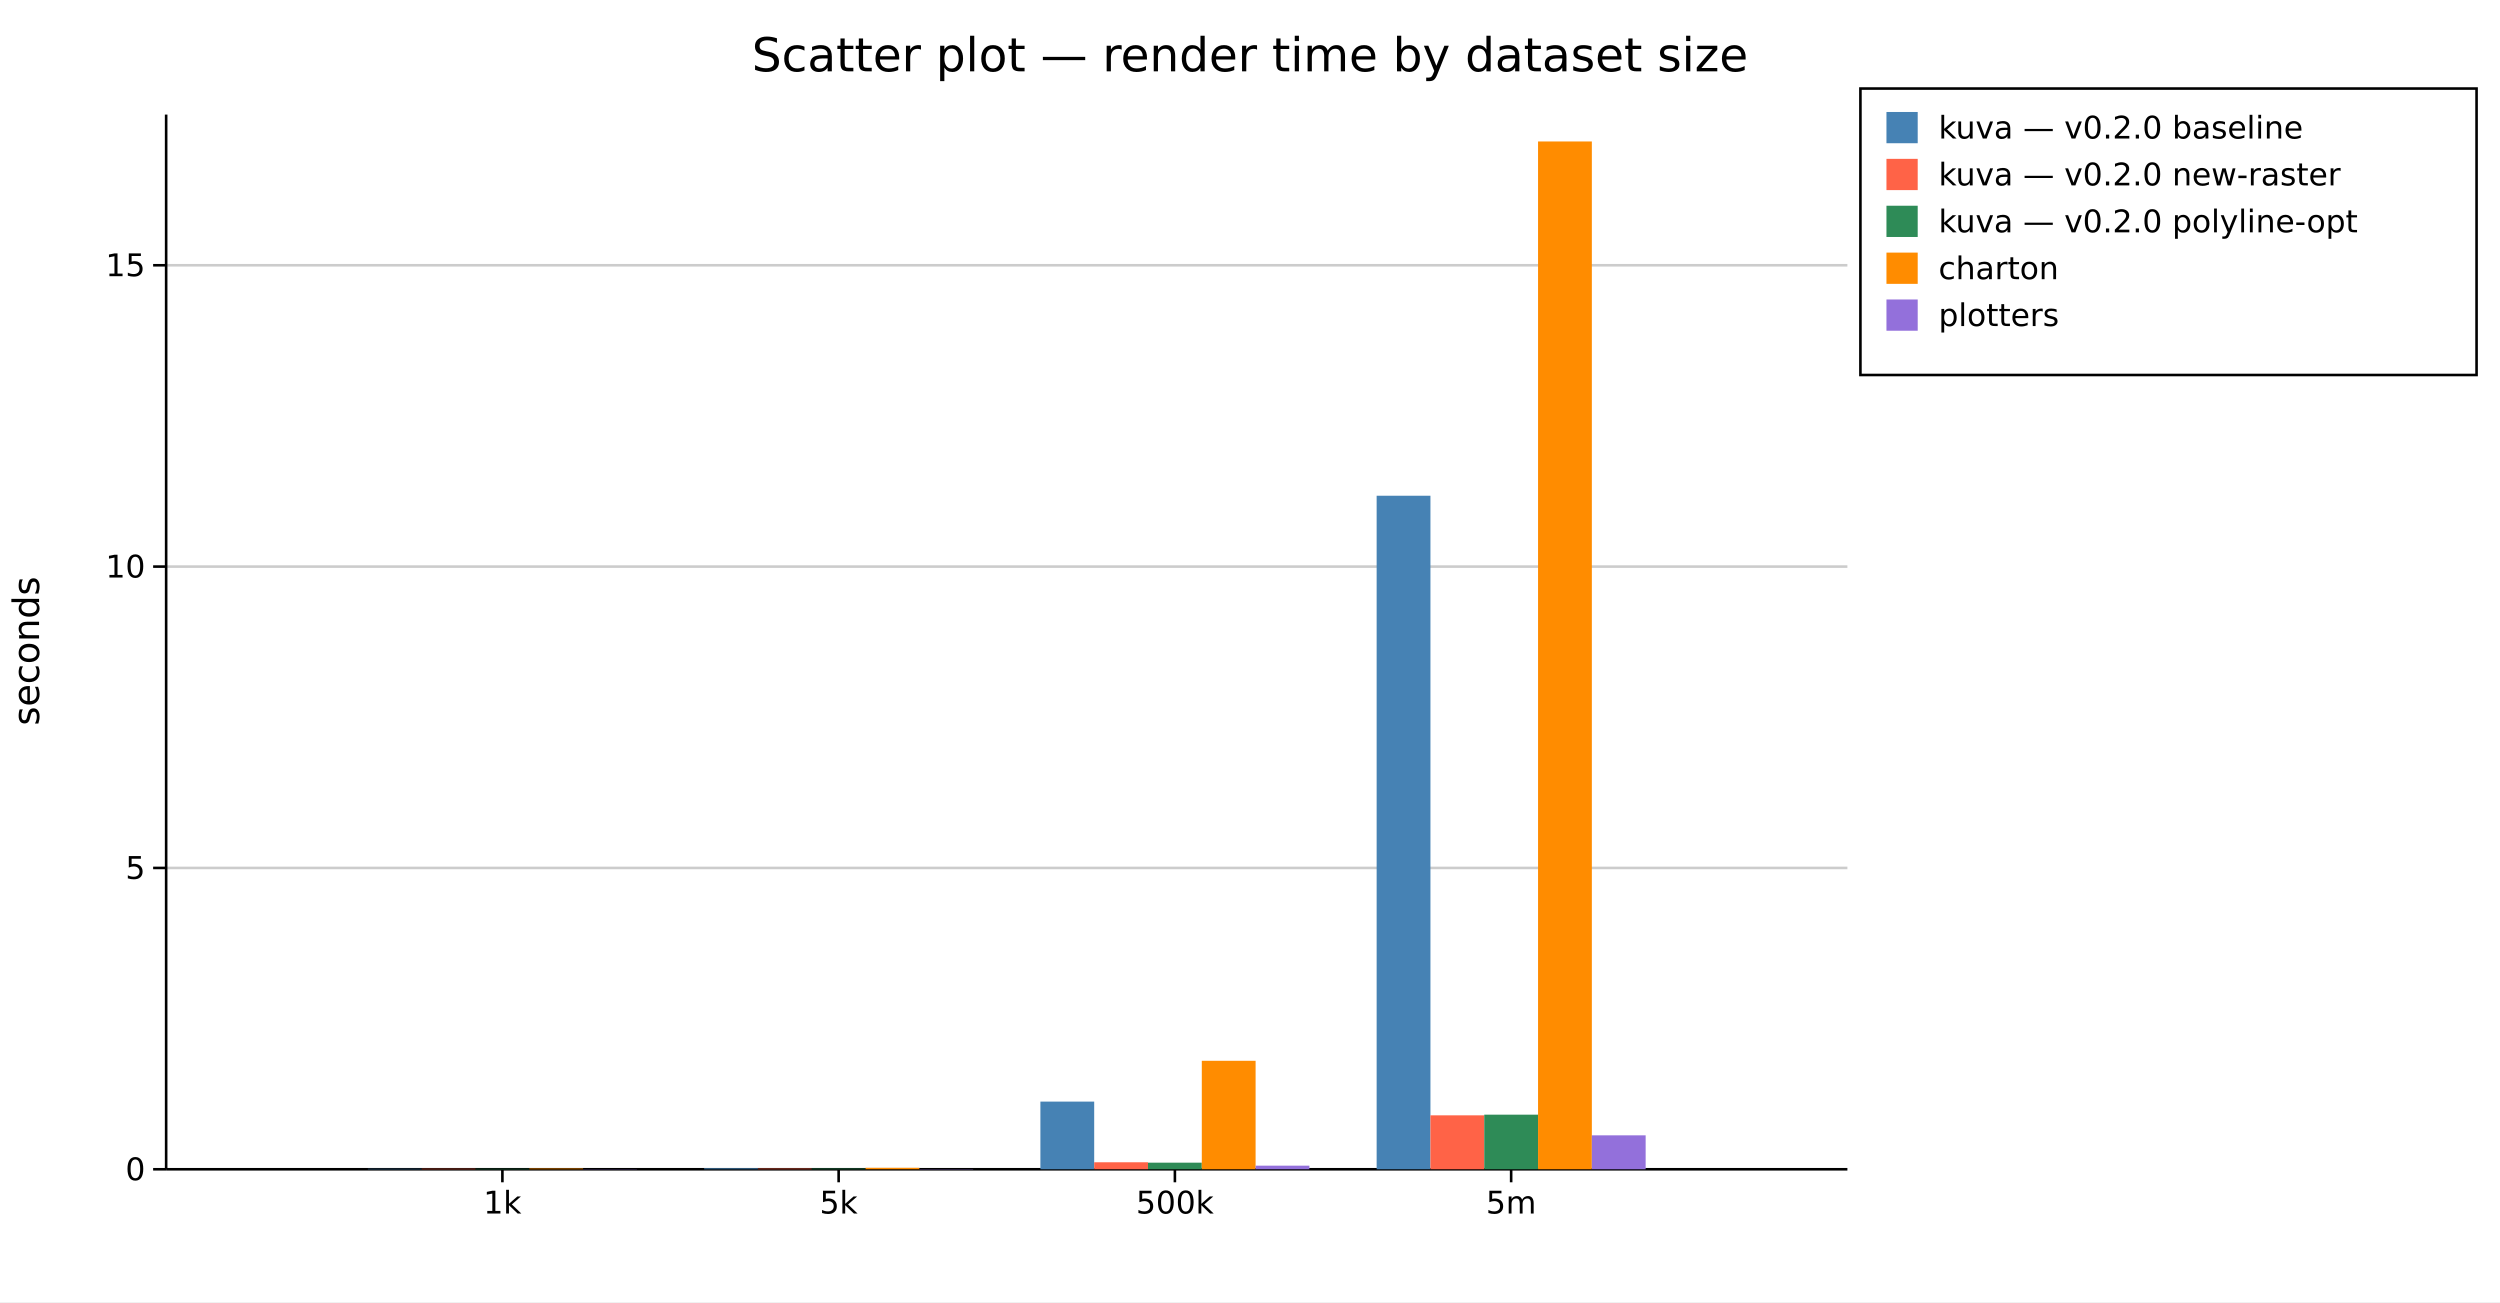
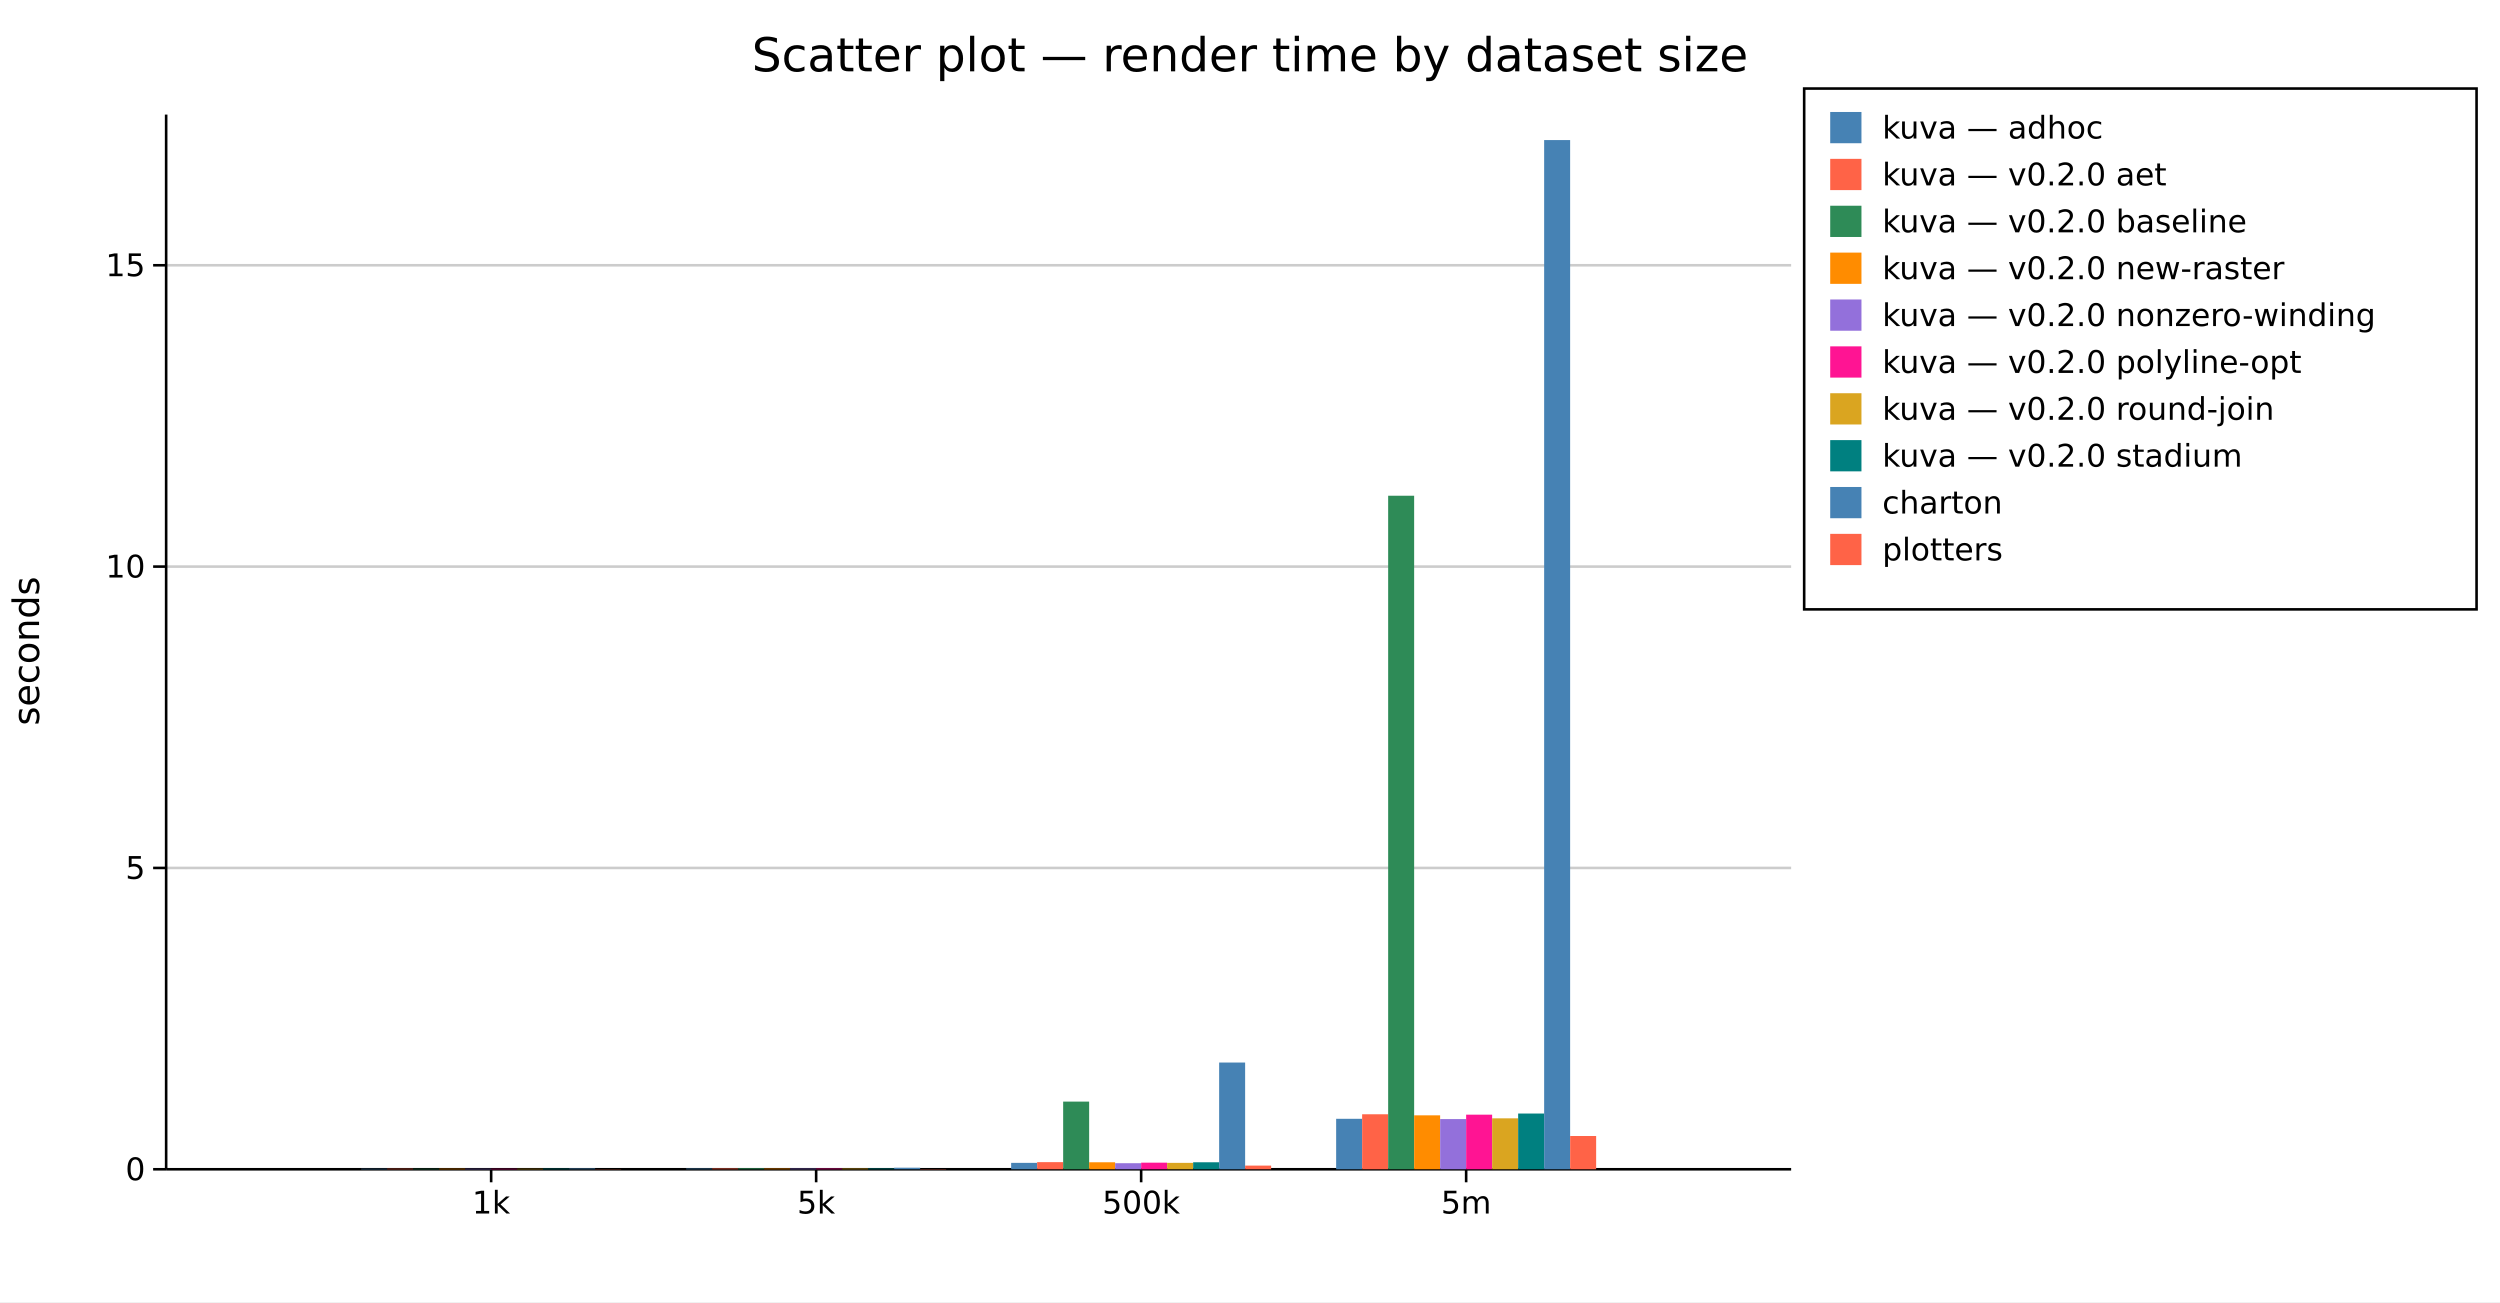
<svg xmlns="http://www.w3.org/2000/svg" width="960" height="500" font-family="DejaVu Sans, Liberation Sans, Arial, sans-serif" fill="black">
  <rect width="100%" height="100%" fill="white" />
  <defs>
    <clipPath id="kuva-clip-2">
-       <rect x="63.8" y="44" width="645.6" height="405" />
+       <rect x="63.8" y="44" width="624" height="405" />
    </clipPath>
  </defs>
-   <line x1="63.8" y1="333.29" x2="709.4" y2="333.29" stroke="#cccccc" stroke-width="1" />
-   <line x1="63.8" y1="217.57" x2="709.4" y2="217.57" stroke="#cccccc" stroke-width="1" />
-   <line x1="63.8" y1="101.86" x2="709.4" y2="101.86" stroke="#cccccc" stroke-width="1" />
-   <line x1="63.8" y1="449" x2="709.4" y2="449" stroke="#000000" stroke-width="1" />
+   <line x1="63.8" y1="333.29" x2="687.8" y2="333.29" stroke="#cccccc" stroke-width="1" />
+   <line x1="63.8" y1="217.57" x2="687.8" y2="217.57" stroke="#cccccc" stroke-width="1" />
+   <line x1="63.8" y1="101.86" x2="687.8" y2="101.86" stroke="#cccccc" stroke-width="1" />
+   <line x1="63.8" y1="449" x2="687.8" y2="449" stroke="#000000" stroke-width="1" />
  <line x1="63.8" y1="44" x2="63.8" y2="449" stroke="#000000" stroke-width="1" />
-   <text x="192.92" y="466" font-size="12" text-anchor="middle">1k</text>
-   <line x1="192.92" y1="449" x2="192.92" y2="454" stroke="#000000" stroke-width="1" />
-   <text x="322.04" y="466" font-size="12" text-anchor="middle">5k</text>
-   <line x1="322.04" y1="449" x2="322.04" y2="454" stroke="#000000" stroke-width="1" />
-   <text x="451.16" y="466" font-size="12" text-anchor="middle">500k</text>
-   <line x1="451.16" y1="449" x2="451.16" y2="454" stroke="#000000" stroke-width="1" />
-   <text x="580.28" y="466" font-size="12" text-anchor="middle">5m</text>
-   <line x1="580.28" y1="449" x2="580.28" y2="454" stroke="#000000" stroke-width="1" />
+   <text x="188.6" y="466" font-size="12" text-anchor="middle">1k</text>
+   <line x1="188.6" y1="449" x2="188.6" y2="454" stroke="#000000" stroke-width="1" />
+   <text x="313.4" y="466" font-size="12" text-anchor="middle">5k</text>
+   <line x1="313.4" y1="449" x2="313.4" y2="454" stroke="#000000" stroke-width="1" />
+   <text x="438.2" y="466" font-size="12" text-anchor="middle">500k</text>
+   <line x1="438.2" y1="449" x2="438.2" y2="454" stroke="#000000" stroke-width="1" />
+   <text x="563" y="466" font-size="12" text-anchor="middle">5m</text>
+   <line x1="563" y1="449" x2="563" y2="454" stroke="#000000" stroke-width="1" />
  <line x1="58.8" y1="449" x2="63.8" y2="449" stroke="#000000" stroke-width="1" />
  <text x="55.8" y="453.2" font-size="12" text-anchor="end">0</text>
  <line x1="58.8" y1="333.29" x2="63.8" y2="333.29" stroke="#000000" stroke-width="1" />
  <text x="55.8" y="337.49" font-size="12" text-anchor="end">5</text>
  <line x1="58.8" y1="217.57" x2="63.8" y2="217.57" stroke="#000000" stroke-width="1" />
  <text x="55.8" y="221.77" font-size="12" text-anchor="end">10</text>
  <line x1="58.8" y1="101.86" x2="63.8" y2="101.86" stroke="#000000" stroke-width="1" />
  <text x="55.8" y="106.06" font-size="12" text-anchor="end">15</text>
  <text x="15" y="250" font-size="14" text-anchor="middle" transform="rotate(-90,15,250)">seconds</text>
  <text x="480" y="27.4" font-size="18" text-anchor="middle">Scatter plot — render time by dataset size</text>
  <g clip-path="url(#kuva-clip-2)">
-     <rect x="141.27" y="448.81" width="20.66" height="0.19" fill="#4682b4" />
-     <rect x="161.93" y="448.8" width="20.66" height="0.2" fill="#ff6347" />
-     <rect x="182.59" y="448.81" width="20.66" height="0.19" fill="#2e8b57" />
-     <rect x="203.25" y="448.72" width="20.66" height="0.28" fill="#ff8c00" />
-     <rect x="223.91" y="448.91" width="20.66" height="0.09" fill="#9370db" />
-     <rect x="270.39" y="448.63" width="20.66" height="0.37" fill="#4682b4" />
-     <rect x="291.05" y="448.75" width="20.66" height="0.25" fill="#ff6347" />
-     <rect x="311.71" y="448.75" width="20.66" height="0.25" fill="#2e8b57" />
-     <rect x="332.37" y="448.43" width="20.66" height="0.57" fill="#ff8c00" />
-     <rect x="353.03" y="448.89" width="20.66" height="0.11" fill="#9370db" />
-     <rect x="399.51" y="423.01" width="20.66" height="25.99" fill="#4682b4" />
-     <rect x="420.17" y="446.32" width="20.66" height="2.68" fill="#ff6347" />
-     <rect x="440.83" y="446.47" width="20.66" height="2.53" fill="#2e8b57" />
-     <rect x="461.49" y="407.35" width="20.66" height="41.65" fill="#ff8c00" />
-     <rect x="482.15" y="447.62" width="20.66" height="1.38" fill="#9370db" />
-     <rect x="528.63" y="190.36" width="20.66" height="258.64" fill="#4682b4" />
-     <rect x="549.29" y="428.28" width="20.66" height="20.72" fill="#ff6347" />
-     <rect x="569.95" y="428.03" width="20.66" height="20.97" fill="#2e8b57" />
-     <rect x="590.61" y="54.33" width="20.66" height="394.67" fill="#ff8c00" />
-     <rect x="611.27" y="435.96" width="20.66" height="13.04" fill="#9370db" />
+     <rect x="138.68" y="448.81" width="9.98" height="0.19" fill="#4682b4" />
+     <rect x="148.66" y="448.8" width="9.98" height="0.2" fill="#ff6347" />
+     <rect x="158.65" y="448.81" width="9.98" height="0.19" fill="#2e8b57" />
+     <rect x="168.63" y="448.8" width="9.98" height="0.2" fill="#ff8c00" />
+     <rect x="178.62" y="448.83" width="9.98" height="0.17" fill="#9370db" />
+     <rect x="188.6" y="448.81" width="9.98" height="0.19" fill="#ff1493" />
+     <rect x="198.58" y="448.82" width="9.98" height="0.18" fill="#daa520" />
+     <rect x="208.57" y="448.78" width="9.98" height="0.22" fill="#008080" />
+     <rect x="218.55" y="448.73" width="9.98" height="0.27" fill="#4682b4" />
+     <rect x="228.54" y="448.91" width="9.98" height="0.09" fill="#ff6347" />
+     <rect x="263.48" y="448.74" width="9.98" height="0.26" fill="#4682b4" />
+     <rect x="273.46" y="448.73" width="9.98" height="0.27" fill="#ff6347" />
+     <rect x="283.45" y="448.63" width="9.98" height="0.37" fill="#2e8b57" />
+     <rect x="293.43" y="448.75" width="9.98" height="0.25" fill="#ff8c00" />
+     <rect x="303.42" y="448.77" width="9.98" height="0.23" fill="#9370db" />
+     <rect x="313.4" y="448.75" width="9.98" height="0.25" fill="#ff1493" />
+     <rect x="323.38" y="448.75" width="9.98" height="0.25" fill="#daa520" />
+     <rect x="333.37" y="448.72" width="9.98" height="0.28" fill="#008080" />
+     <rect x="343.35" y="448.42" width="9.98" height="0.58" fill="#4682b4" />
+     <rect x="353.34" y="448.89" width="9.98" height="0.11" fill="#ff6347" />
+     <rect x="388.28" y="446.54" width="9.98" height="2.46" fill="#4682b4" />
+     <rect x="398.26" y="446.26" width="9.98" height="2.74" fill="#ff6347" />
+     <rect x="408.25" y="423.01" width="9.98" height="25.99" fill="#2e8b57" />
+     <rect x="418.23" y="446.32" width="9.98" height="2.68" fill="#ff8c00" />
+     <rect x="428.22" y="446.68" width="9.98" height="2.32" fill="#9370db" />
+     <rect x="438.2" y="446.47" width="9.98" height="2.53" fill="#ff1493" />
+     <rect x="448.18" y="446.54" width="9.98" height="2.46" fill="#daa520" />
+     <rect x="458.17" y="446.31" width="9.98" height="2.69" fill="#008080" />
+     <rect x="468.15" y="408.01" width="9.98" height="40.99" fill="#4682b4" />
+     <rect x="478.14" y="447.6" width="9.98" height="1.4" fill="#ff6347" />
+     <rect x="513.08" y="429.61" width="9.98" height="19.39" fill="#4682b4" />
+     <rect x="523.06" y="427.88" width="9.98" height="21.12" fill="#ff6347" />
+     <rect x="533.05" y="190.36" width="9.98" height="258.64" fill="#2e8b57" />
+     <rect x="543.03" y="428.28" width="9.98" height="20.72" fill="#ff8c00" />
+     <rect x="553.02" y="429.73" width="9.98" height="19.27" fill="#9370db" />
+     <rect x="563" y="428.03" width="9.98" height="20.97" fill="#ff1493" />
+     <rect x="572.98" y="429.43" width="9.98" height="19.57" fill="#daa520" />
+     <rect x="582.97" y="427.6" width="9.98" height="21.4" fill="#008080" />
+     <rect x="592.95" y="53.78" width="9.98" height="395.22" fill="#4682b4" />
+     <rect x="602.94" y="436.23" width="9.98" height="12.77" fill="#ff6347" />
  </g>
-   <rect x="714.4" y="34" width="236.6" height="110" fill="#ffffff" />
-   <rect x="714.4" y="34" width="236.6" height="110" fill="none" stroke="#000000" stroke-width="1" />
-   <text x="744.4" y="53.2" font-size="12" text-anchor="start">kuva — v0.2.0 baseline</text>
-   <rect x="724.4" y="43" width="12" height="12" fill="#4682b4" />
-   <text x="744.4" y="71.2" font-size="12" text-anchor="start">kuva — v0.2.0 new-raster</text>
-   <rect x="724.4" y="61" width="12" height="12" fill="#ff6347" />
-   <text x="744.4" y="89.2" font-size="12" text-anchor="start">kuva — v0.2.0 polyline-opt</text>
-   <rect x="724.4" y="79" width="12" height="12" fill="#2e8b57" />
-   <text x="744.4" y="107.2" font-size="12" text-anchor="start">charton</text>
-   <rect x="724.4" y="97" width="12" height="12" fill="#ff8c00" />
-   <text x="744.4" y="125.2" font-size="12" text-anchor="start">plotters</text>
-   <rect x="724.4" y="115" width="12" height="12" fill="#9370db" />
+   <rect x="692.8" y="34" width="258.2" height="200" fill="#ffffff" />
+   <rect x="692.8" y="34" width="258.2" height="200" fill="none" stroke="#000000" stroke-width="1" />
+   <text x="722.8" y="53.2" font-size="12" text-anchor="start">kuva — adhoc</text>
+   <rect x="702.8" y="43" width="12" height="12" fill="#4682b4" />
+   <text x="722.8" y="71.2" font-size="12" text-anchor="start">kuva — v0.2.0 aet</text>
+   <rect x="702.8" y="61" width="12" height="12" fill="#ff6347" />
+   <text x="722.8" y="89.2" font-size="12" text-anchor="start">kuva — v0.2.0 baseline</text>
+   <rect x="702.8" y="79" width="12" height="12" fill="#2e8b57" />
+   <text x="722.8" y="107.2" font-size="12" text-anchor="start">kuva — v0.2.0 new-raster</text>
+   <rect x="702.8" y="97" width="12" height="12" fill="#ff8c00" />
+   <text x="722.8" y="125.2" font-size="12" text-anchor="start">kuva — v0.2.0 nonzero-winding</text>
+   <rect x="702.8" y="115" width="12" height="12" fill="#9370db" />
+   <text x="722.8" y="143.2" font-size="12" text-anchor="start">kuva — v0.2.0 polyline-opt</text>
+   <rect x="702.8" y="133" width="12" height="12" fill="#ff1493" />
+   <text x="722.8" y="161.2" font-size="12" text-anchor="start">kuva — v0.2.0 round-join</text>
+   <rect x="702.8" y="151" width="12" height="12" fill="#daa520" />
+   <text x="722.8" y="179.2" font-size="12" text-anchor="start">kuva — v0.2.0 stadium</text>
+   <rect x="702.8" y="169" width="12" height="12" fill="#008080" />
+   <text x="722.8" y="197.2" font-size="12" text-anchor="start">charton</text>
+   <rect x="702.8" y="187" width="12" height="12" fill="#4682b4" />
+   <text x="722.8" y="215.2" font-size="12" text-anchor="start">plotters</text>
+   <rect x="702.8" y="205" width="12" height="12" fill="#ff6347" />
</svg>
